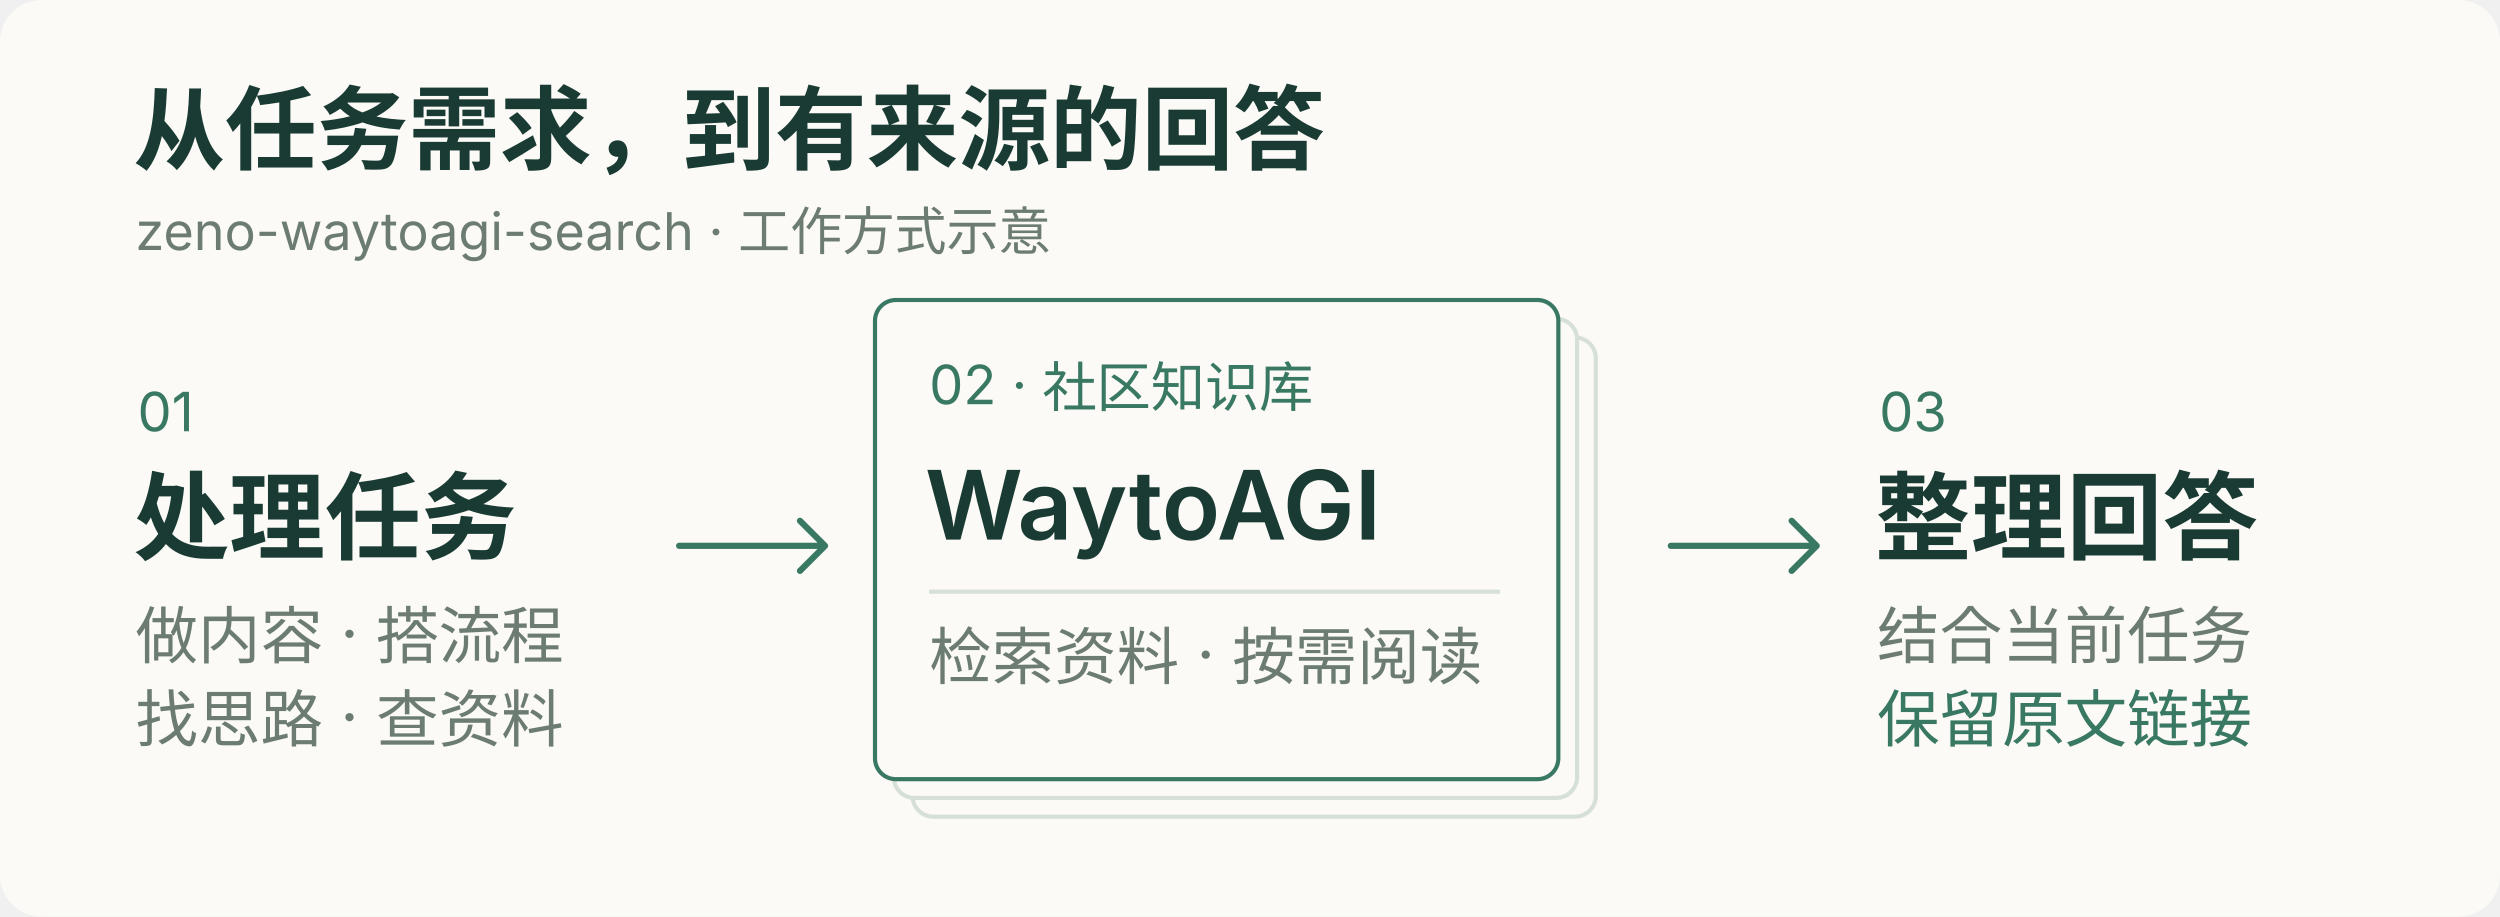
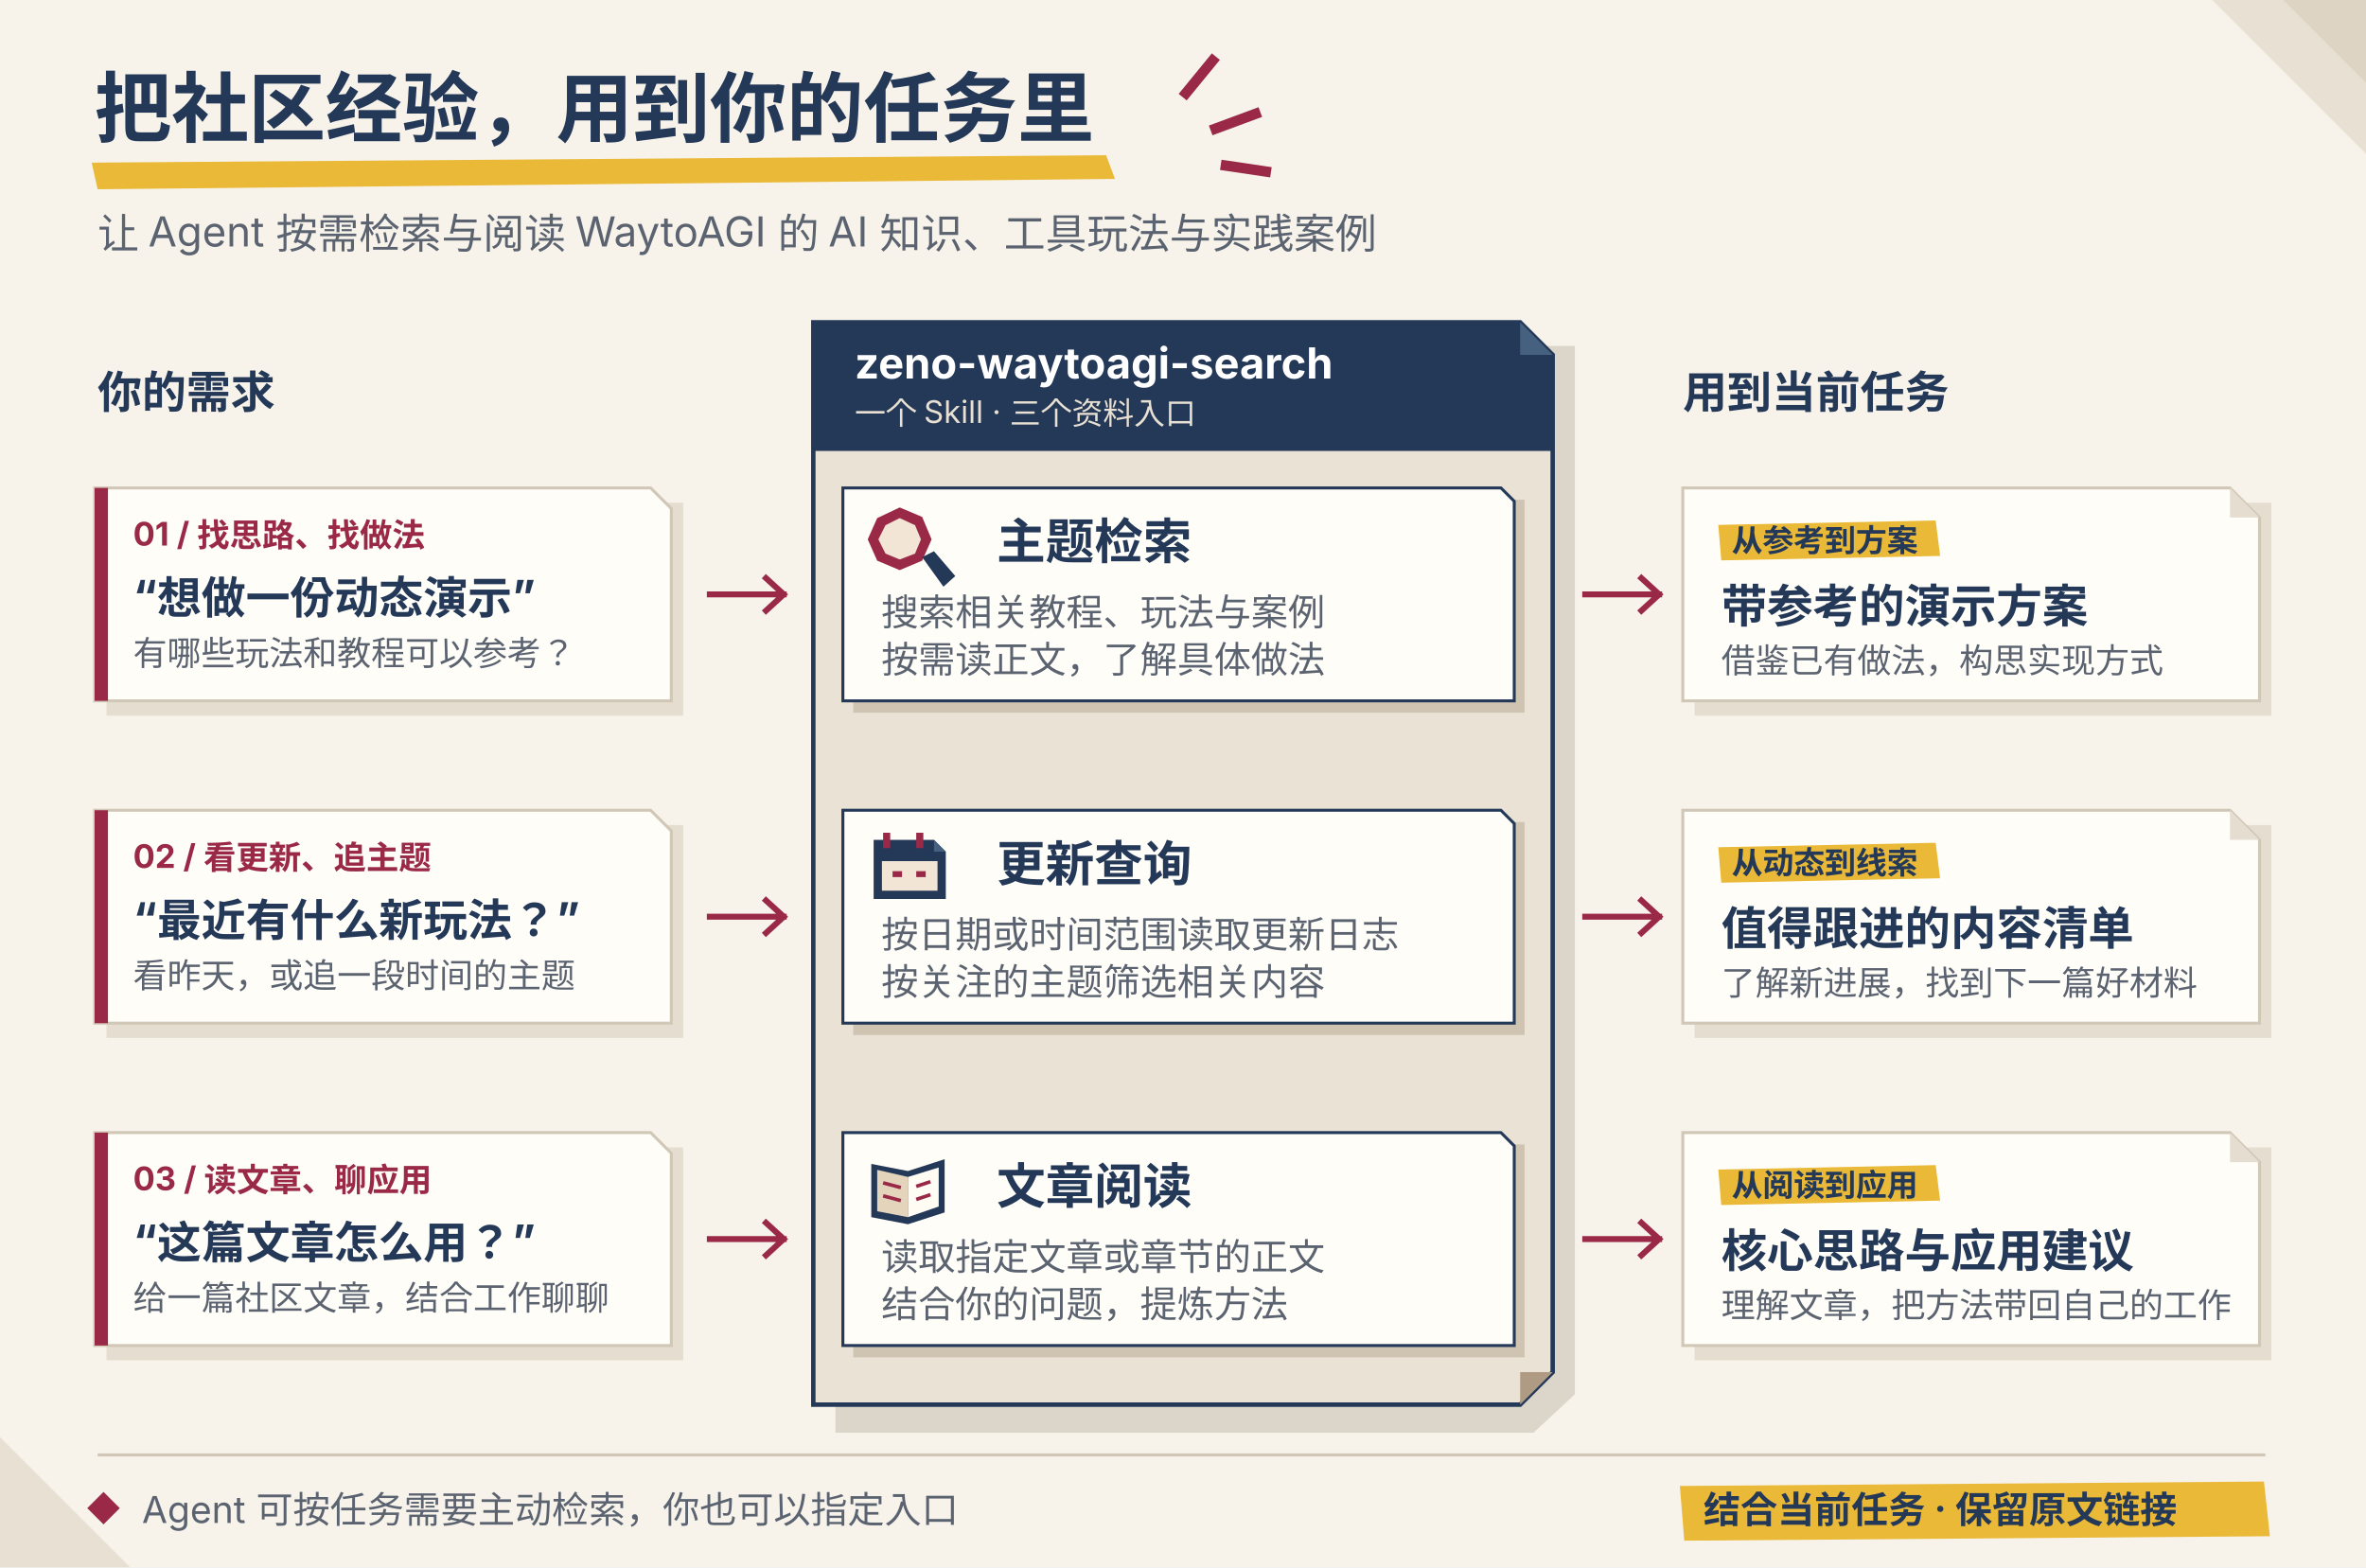
- <svg xmlns="http://www.w3.org/2000/svg" width="1200" height="440" viewBox="0 0 1200 440" role="img" aria-labelledby="title description">
-   <rect width="1200" height="440" rx="20" fill="#FBFAF6" />
-   <g font-family="-apple-system, BlinkMacSystemFont, 'Segoe UI', 'PingFang SC', sans-serif">
-     <text x="64" y="78" font-size="44" font-weight="650" fill="#193B33">从任务需求，到有来源的回答</text>
-     <text x="65" y="120" font-size="25" fill="#6C7C73">zeno-waytoagi-search · 工作方式示意</text>
-     <g id="task-request">
-       <text x="66" y="207" font-size="26" fill="#397863">01</text>
-       <text x="64" y="265" font-size="46" font-weight="600" fill="#193B33">处理任务</text>
-       <text x="65" y="316" font-size="30" fill="#6C7C73">做内容 · 搭流程</text>
-       <text x="65" y="356" font-size="30" fill="#6C7C73">找思路 · 查资料</text>
+ <svg xmlns="http://www.w3.org/2000/svg" width="1600" height="1060" viewBox="0 0 1600 1060" role="img" aria-labelledby="title description">
+   <rect width="1600" height="1060" fill="#F7F3EA" />
+   <path d="M1496 0H1600V104Z" fill="#E8E0D2" />
+   <path d="M1544 0H1600V56Z" fill="#DED4C3" />
+   <path d="M0 972V1060H88Z" fill="#E8E0D2" />
+   <g font-family="-apple-system, BlinkMacSystemFont, 'Segoe UI', 'PingFang SC', 'Microsoft YaHei', sans-serif" fill="#243858">
+     <path d="M62 110L748 105L754 121L66 128Z" fill="#E9B937" />
+     <text x="64" y="92" font-size="52" font-weight="750">把社区经验，用到你的任务里</text>
+     <text x="66" y="168" font-size="28" fill="#5B6370">让 Agent 按需检索与阅读 WaytoAGI 的 AI 知识、工具玩法与实践案例</text>
+     <g stroke="#9A2947" stroke-width="7" stroke-linecap="square">
+       <path d="M802 63L820 41M822 87L849 77M829 112L856 116" />
    </g>
-     <g id="flow" fill="none" stroke="#397863" stroke-width="3" stroke-linecap="round" stroke-linejoin="round">
-       <path d="M 326 262 H 396 M 384 250 L 396 262 L 384 274" />
-       <path d="M 802 262 H 872 M 860 250 L 872 262 L 860 274" />
+     <text x="66" y="276" font-size="30" font-weight="700">你的需求</text>
+     <text x="1138" y="276" font-size="30" font-weight="700">用到当前任务</text>
+     <path d="M565 234H1065V943L1037 969H565Z" fill="#DCD5CA" />
+     <path d="M550 218H1028L1050 240V928L1028 950H550Z" fill="#E9E2D5" stroke="#243858" stroke-width="3" />
+     <path d="M550 218H1028L1050 240V305H550Z" fill="#243858" />
+     <path d="M1028 218V240H1050Z" fill="#466080" />
+     <path d="M1028 928H1050L1028 950Z" fill="#AF9B83" />
+     <text x="578" y="256" font-size="29" font-weight="700" fill="#FFFFFF">zeno-waytoagi-search</text>
+     <text x="578" y="287" font-size="21" fill="#E8E0D2">一个 Skill · 三个资料入口</text>
+     <g id="topic-workflow">
+       <path d="M72 340H462V484H72Z" fill="#E5DDD0" />
+       <path d="M64 330H440L454 344V474H64Z" fill="#FFFDF8" stroke="#D1C7B7" stroke-width="2" />
+       <path d="M64 330H73V474H64Z" fill="#9A2947" />
+       <text x="90" y="369" font-size="22" font-weight="700" fill="#9A2947">01 / 找思路、找做法</text>
+       <text x="90" y="414" font-size="30" font-weight="650">“想做一份动态演示”</text>
+       <text x="90" y="450" font-size="23" fill="#5B6370">有哪些玩法和教程可以参考？</text>
+       <path d="M480 402H530M518 391L530 402L518 413" fill="none" stroke="#9A2947" stroke-width="4" stroke-linecap="square" stroke-linejoin="miter" />
+       <path d="M577 338H1031V482H577Z" fill="#CFC3B2" />
+       <path d="M570 330H1015L1024 339V474H570Z" fill="#FFFDF8" stroke="#243858" stroke-width="2" />
+       <g transform="translate(118 68) scale(.8)">
+         <path d="M594 353L613 344L632 352L640 371L632 389L613 397L594 389L586 371Z" fill="#9A2947" />
+         <path d="M601 359L613 353L626 359L631 371L626 383L613 388L601 383L595 371Z" fill="#F2E5D5" />
+         <path d="M632 386L642 381L660 402L650 411Z" fill="#243858" />
+       </g>
+       <text x="674" y="378" font-size="33" font-weight="750">主题检索</text>
+       <text x="596" y="423" font-size="25" fill="#5B6370">搜索相关教程、玩法与案例</text>
+       <text x="596" y="455" font-size="25" fill="#5B6370">按需读正文，了解具体做法</text>
+       <path d="M1072 402H1122M1110 391L1122 402L1110 413" fill="none" stroke="#9A2947" stroke-width="4" stroke-linecap="square" stroke-linejoin="miter" />
+       <path d="M1146 340H1536V484H1146Z" fill="#E5DDD0" />
+       <path d="M1138 330H1508L1528 350V474H1138Z" fill="#FFFDF8" stroke="#D1C7B7" stroke-width="2" />
+       <path d="M1508 330V350H1528Z" fill="#E5DDD0" />
+       <path d="M1162 355L1309 352L1312 376L1164 379Z" fill="#E9B937" />
+       <text x="1171" y="373" font-size="21" font-weight="700">从参考到方案</text>
+       <text x="1164" y="421" font-size="31" font-weight="750">带参考的演示方案</text>
+       <text x="1164" y="455" font-size="23" fill="#5B6370">借鉴已有做法，构思实现方式</text>
    </g>
-     <g id="community-material">
-       <rect x="438" y="162" width="328" height="230" rx="10" fill="#FBFAF6" stroke="#D6E0D8" stroke-width="2" />
-       <rect x="429" y="153" width="328" height="230" rx="10" fill="#FBFAF6" stroke="#D6E0D8" stroke-width="2" />
-       <rect x="420" y="144" width="328" height="230" rx="10" fill="#FBFAF6" stroke="#397863" stroke-width="2" />
-       <text x="446" y="194" font-size="26" fill="#397863">02 · 社区知识库</text>
-       <text x="444" y="259" font-size="46" font-weight="600" fill="#193B33">WaytoAGI</text>
-       <path d="M 446 284 H 720" stroke="#D6E0D8" stroke-width="2" />
-       <text x="446" y="326" font-size="30" fill="#6C7C73">检索资料 · 按需阅读</text>
+     <g id="updates-workflow">
+       <path d="M72 558H462V702H72Z" fill="#E5DDD0" />
+       <path d="M64 548H440L454 562V692H64Z" fill="#FFFDF8" stroke="#D1C7B7" stroke-width="2" />
+       <path d="M64 548H73V692H64Z" fill="#9A2947" />
+       <text x="90" y="587" font-size="22" font-weight="700" fill="#9A2947">02 / 看更新、追主题</text>
+       <text x="90" y="632" font-size="30" font-weight="650">“最近有什么新玩法？”</text>
+       <text x="90" y="668" font-size="23" fill="#5B6370">看昨天，或追一段时间的主题</text>
+       <path d="M480 620H530M518 609L530 620L518 631" fill="none" stroke="#9A2947" stroke-width="4" stroke-linecap="square" stroke-linejoin="miter" />
+       <path d="M577 556H1031V700H577Z" fill="#CFC3B2" />
+       <path d="M570 548H1015L1024 557V692H570Z" fill="#FFFDF8" stroke="#243858" stroke-width="2" />
+       <g transform="translate(118 112) scale(.8)">
+         <path d="M591 570H642L652 580V620H591Z" fill="#243858" />
+         <path d="M598 588H645V613H598Z" fill="#F2E5D5" />
+         <path d="M642 570V580H652Z" fill="#466080" />
+         <path d="M602 564V577M630 564V577" stroke="#9A2947" stroke-width="6" />
+         <path d="M607 599H615M627 599H635" stroke="#9A2947" stroke-width="5" />
+       </g>
+       <text x="674" y="596" font-size="33" font-weight="750">更新查询</text>
+       <text x="596" y="641" font-size="25" fill="#5B6370">按日期或时间范围读取更新日志</text>
+       <text x="596" y="673" font-size="25" fill="#5B6370">按关注的主题筛选相关内容</text>
+       <path d="M1072 620H1122M1110 609L1122 620L1110 631" fill="none" stroke="#9A2947" stroke-width="4" stroke-linecap="square" stroke-linejoin="miter" />
+       <path d="M1146 558H1536V702H1146Z" fill="#E5DDD0" />
+       <path d="M1138 548H1508L1528 568V692H1138Z" fill="#FFFDF8" stroke="#D1C7B7" stroke-width="2" />
+       <path d="M1508 548V568H1528Z" fill="#E5DDD0" />
+       <path d="M1162 573L1309 570L1312 594L1164 597Z" fill="#E9B937" />
+       <text x="1171" y="591" font-size="21" font-weight="700">从动态到线索</text>
+       <text x="1164" y="639" font-size="31" font-weight="750">值得跟进的内容清单</text>
+       <text x="1164" y="673" font-size="23" fill="#5B6370">了解新进展，找到下一篇好材料</text>
    </g>
-     <g id="sourced-answer">
-       <text x="902" y="207" font-size="26" fill="#397863">03</text>
-       <text x="900" y="265" font-size="46" font-weight="600" fill="#193B33">整理回答</text>
-       <text x="901" y="316" font-size="30" fill="#6C7C73">结合当前任务</text>
-       <text x="901" y="356" font-size="30" fill="#397863">保留原文链接</text>
+     <g id="article-workflow">
+       <path d="M72 776H462V920H72Z" fill="#E5DDD0" />
+       <path d="M64 766H440L454 780V910H64Z" fill="#FFFDF8" stroke="#D1C7B7" stroke-width="2" />
+       <path d="M64 766H73V910H64Z" fill="#9A2947" />
+       <text x="90" y="805" font-size="22" font-weight="700" fill="#9A2947">03 / 读文章、聊应用</text>
+       <text x="90" y="850" font-size="30" font-weight="650">“这篇文章怎么用？”</text>
+       <text x="90" y="886" font-size="23" fill="#5B6370">给一篇社区文章，结合工作聊聊</text>
+       <path d="M480 838H530M518 827L530 838L518 849" fill="none" stroke="#9A2947" stroke-width="4" stroke-linecap="square" stroke-linejoin="miter" />
+       <path d="M577 774H1031V918H577Z" fill="#CFC3B2" />
+       <path d="M570 766H1015L1024 775V910H570Z" fill="#FFFDF8" stroke="#243858" stroke-width="2" />
+       <g transform="translate(118 156) scale(.8)">
+         <path d="M589 789L620 795L651 785V830L620 840L589 834Z" fill="#243858" />
+         <path d="M594 794L620 800V834L594 829Z" fill="#E4D4BC" />
+         <path d="M620 800L646 792V825L620 834Z" fill="#FFFCF3" />
+         <path d="M599 805L614 809M599 816L614 820M627 808L639 804M627 819L639 815" stroke="#9A2947" stroke-width="3" />
+       </g>
+       <text x="674" y="814" font-size="33" font-weight="750">文章阅读</text>
+       <text x="596" y="859" font-size="25" fill="#5B6370">读取指定文章或章节的正文</text>
+       <text x="596" y="891" font-size="25" fill="#5B6370">结合你的问题，提炼方法</text>
+       <path d="M1072 838H1122M1110 827L1122 838L1110 849" fill="none" stroke="#9A2947" stroke-width="4" stroke-linecap="square" stroke-linejoin="miter" />
+       <path d="M1146 776H1536V920H1146Z" fill="#E5DDD0" />
+       <path d="M1138 766H1508L1528 786V910H1138Z" fill="#FFFDF8" stroke="#D1C7B7" stroke-width="2" />
+       <path d="M1508 766V786H1528Z" fill="#E5DDD0" />
+       <path d="M1162 791L1309 788L1312 812L1164 815Z" fill="#E9B937" />
+       <text x="1171" y="809" font-size="21" font-weight="700">从阅读到应用</text>
+       <text x="1164" y="857" font-size="31" font-weight="750">核心思路与应用建议</text>
+       <text x="1164" y="891" font-size="23" fill="#5B6370">理解文章，把方法带回自己的工作</text>
    </g>
+     <path d="M66 984H1532" stroke="#D1C7B7" stroke-width="2" />
+     <path d="M70 1009L81 1020L70 1031L59 1020Z" fill="#9A2947" />
+     <text x="96" y="1030" font-size="25" fill="#5B6370">Agent 可按任务需要主动检索，你也可以指定入口</text>
+     <path d="M1136 1005L1531 1002L1535 1039L1139 1042Z" fill="#E9B937" />
+     <text x="1152" y="1030" font-size="25" font-weight="700">结合当前任务 · 保留原文链接</text>
  </g>
</svg>
